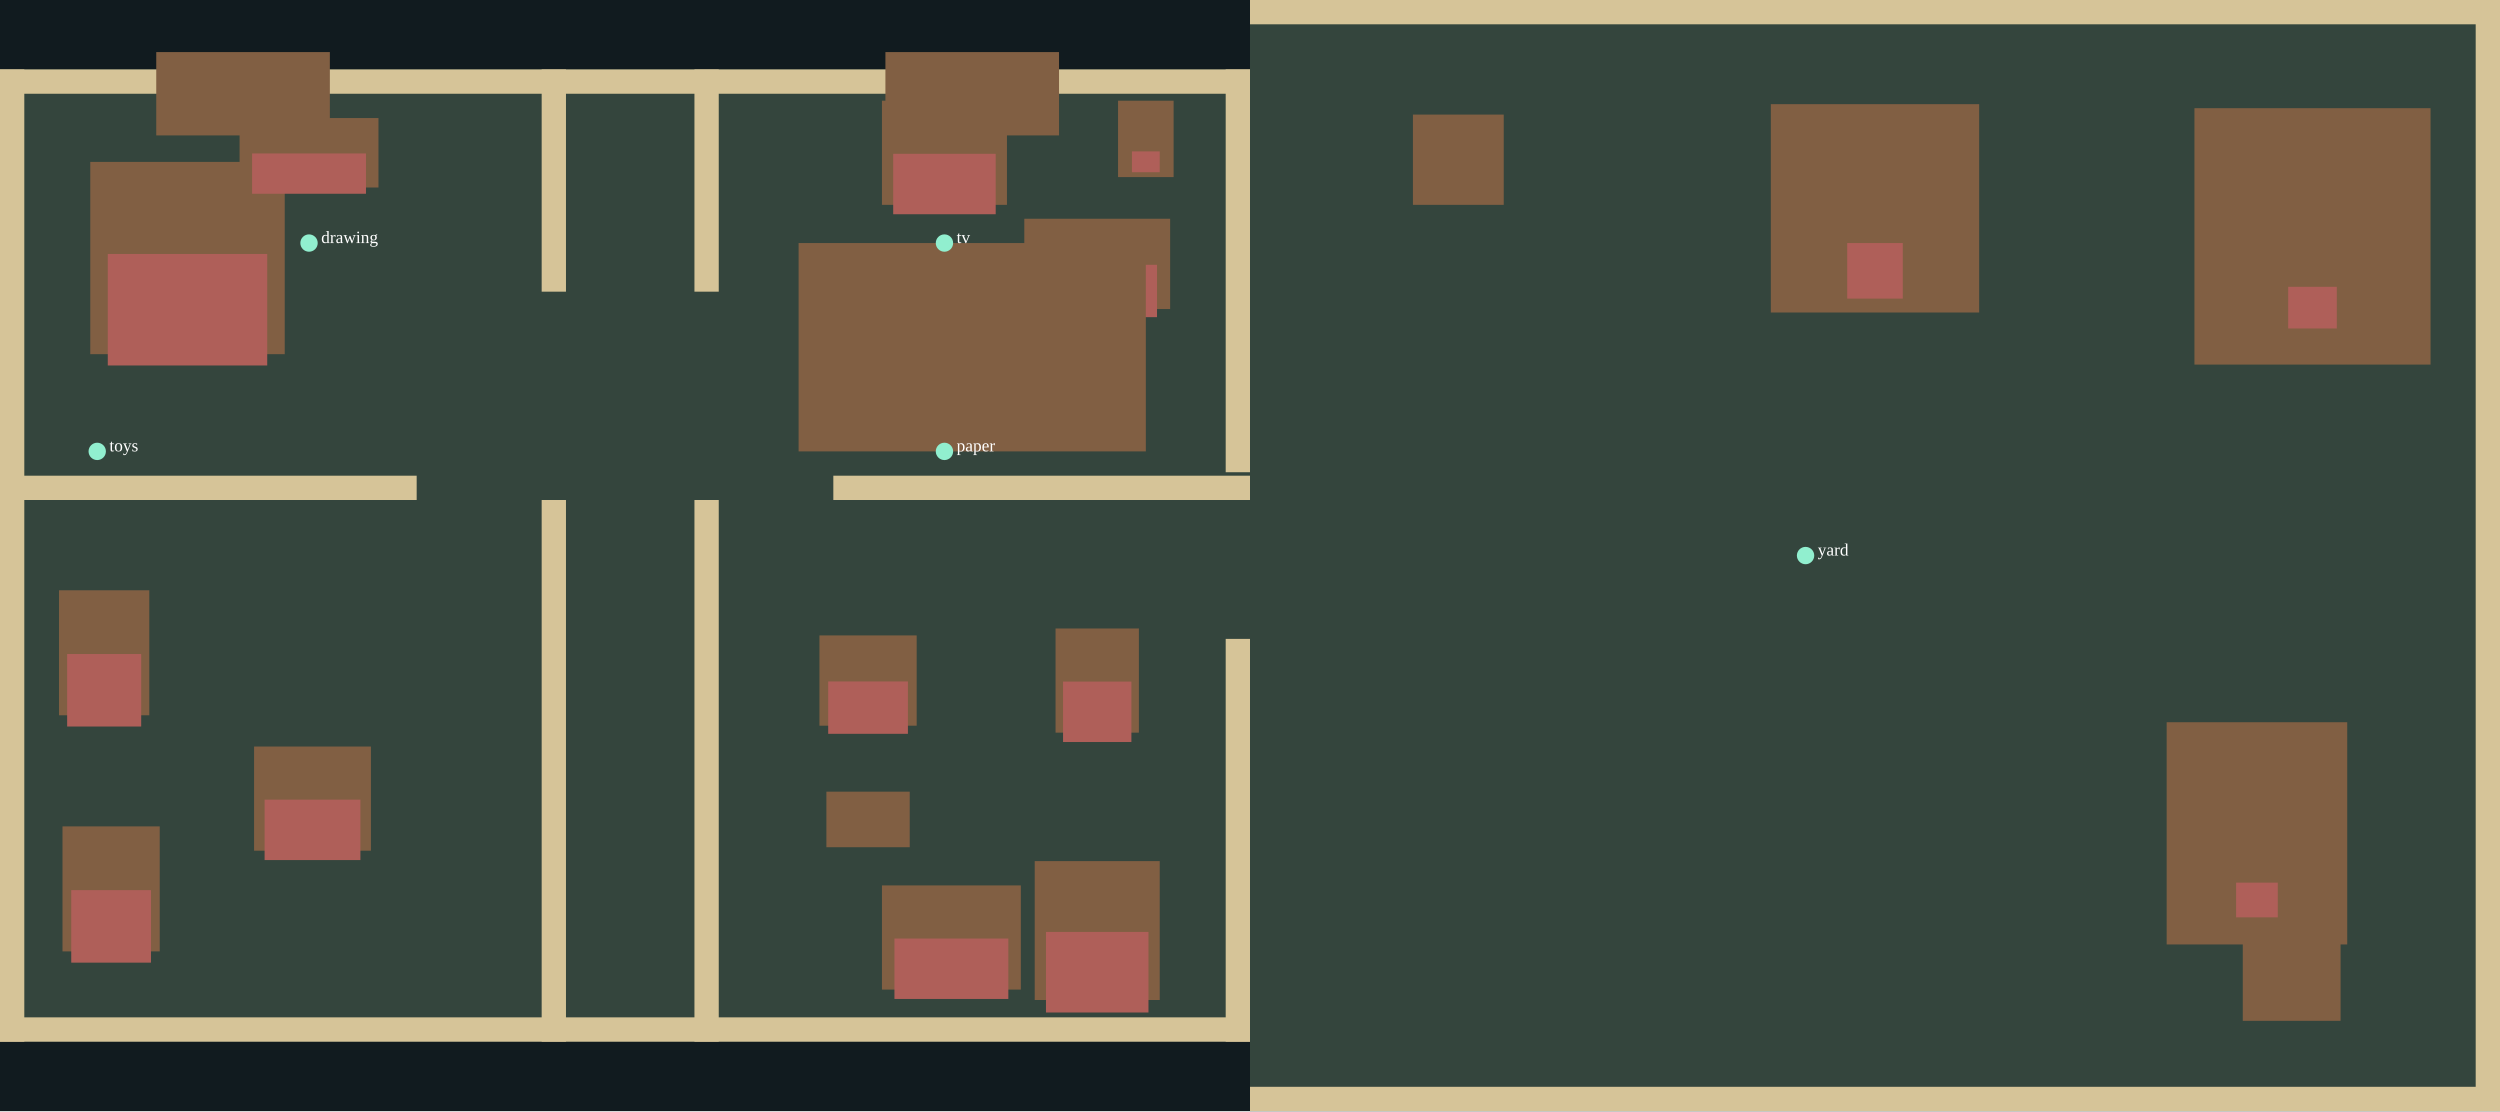
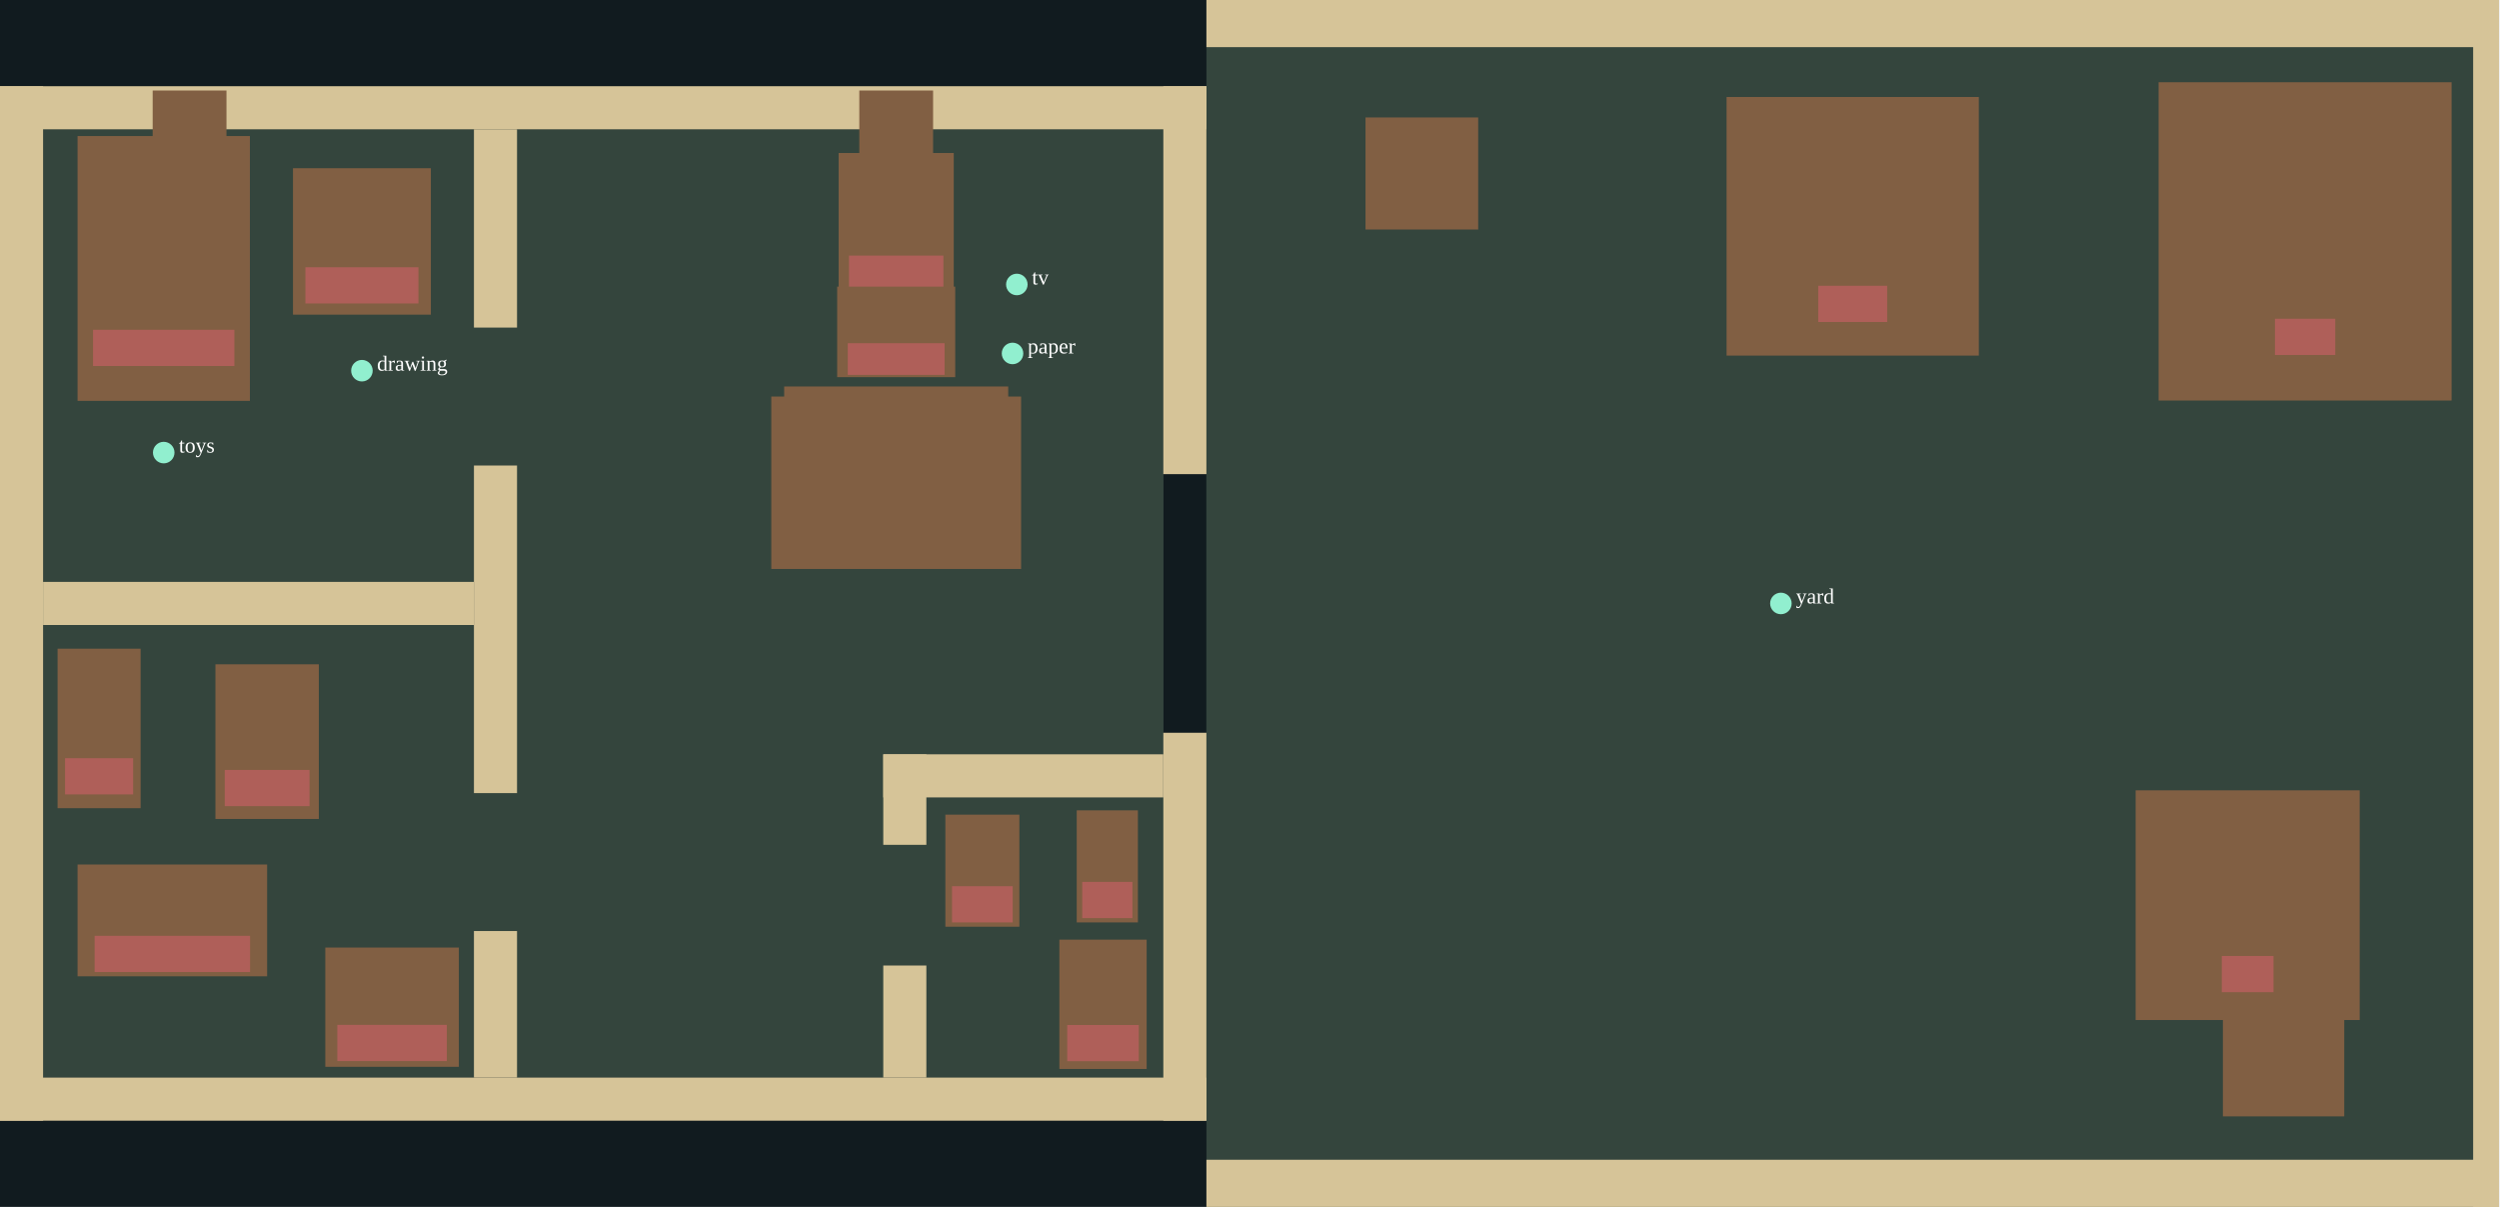
- <svg xmlns="http://www.w3.org/2000/svg" viewBox="0 0 1440 640">
+ <svg xmlns="http://www.w3.org/2000/svg" viewBox="0 0 1160 560">
  <rect width="100%" height="100%" fill="#111b1f" />
-   <rect x="0" y="40" width="720" height="560" fill="#34453d" />
-   <rect x="0" y="40" width="320" height="240" fill="#34453d" />
-   <rect x="0" y="360" width="320" height="240" fill="#34453d" />
-   <rect x="320" y="40" width="80" height="560" fill="#34453d" />
-   <rect x="400" y="40" width="320" height="240" fill="#34453d" />
-   <rect x="400" y="360" width="320" height="240" fill="#34453d" />
-   <rect x="720" y="0" width="720" height="640" fill="#34453d" />
-   <rect x="720" y="280" width="280" height="80" fill="#34453d" />
-   <rect x="0" y="40" width="14" height="560" fill="#d6c498" />
-   <rect x="0" y="40" width="720" height="14" fill="#d6c498" />
-   <rect x="0" y="586" width="720" height="14" fill="#d6c498" />
-   <rect x="706" y="40" width="14" height="232" fill="#d6c498" />
-   <rect x="706" y="368" width="14" height="232" fill="#d6c498" />
-   <rect x="312" y="40" width="14" height="128" fill="#d6c498" />
-   <rect x="312" y="288" width="14" height="312" fill="#d6c498" />
-   <rect x="0" y="274" width="240" height="14" fill="#d6c498" />
-   <rect x="400" y="40" width="14" height="128" fill="#d6c498" />
-   <rect x="400" y="288" width="14" height="312" fill="#d6c498" />
-   <rect x="480" y="274" width="240" height="14" fill="#d6c498" />
-   <rect x="1426" y="0" width="14" height="640" fill="#d6c498" />
-   <rect x="720" y="0" width="720" height="14" fill="#d6c498" />
-   <rect x="720" y="626" width="720" height="14" fill="#d6c498" />
-   <rect x="52" y="93.258" width="112" height="110.742" fill="#815f43" />
-   <rect x="62.08" y="146.285" width="91.84" height="64.23" fill="#af5f59" />
-   <rect x="138" y="68" width="80" height="40" fill="#815f43" />
-   <rect x="145.2" y="88.4" width="65.6" height="23.2" fill="#af5f59" />
-   <rect x="36" y="476" width="56" height="72" fill="#815f43" />
-   <rect x="41.04" y="512.72" width="45.92" height="41.76" fill="#af5f59" />
-   <rect x="146.35" y="430" width="67.3" height="60" fill="#815f43" />
-   <rect x="152.407" y="460.6" width="55.186" height="34.8" fill="#af5f59" />
-   <rect x="34" y="340" width="52" height="72" fill="#815f43" />
-   <rect x="38.68" y="376.72" width="42.64" height="41.76" fill="#af5f59" />
-   <rect x="508" y="58" width="72" height="60" fill="#815f43" />
-   <rect x="514.48" y="88.6" width="59.04" height="34.8" fill="#af5f59" />
-   <rect x="590" y="126" width="84" height="52" fill="#815f43" />
-   <rect x="597.56" y="152.52" width="68.88" height="30.16" fill="#af5f59" />
-   <rect x="512" y="202" width="64" height="36" fill="#815f43" />
-   <rect x="517.76" y="220.36" width="52.48" height="20.88" fill="#af5f59" />
-   <rect x="508" y="510" width="80" height="60" fill="#815f43" />
-   <rect x="515.2" y="540.6" width="65.6" height="34.8" fill="#af5f59" />
-   <rect x="1020" y="60" width="120" height="120" fill="#815f43" />
-   <rect x="1064" y="140" width="32" height="32" fill="#af5f59" />
-   <rect x="460" y="140" width="200" height="120" fill="#815f43" />
-   <rect x="560" y="236" width="0" height="0" fill="#af5f59" />
-   <rect x="90" y="30" width="100" height="48" fill="#815f43" />
-   <rect x="140" y="68.4" width="0" height="0" fill="#af5f59" />
-   <rect x="510" y="30" width="100" height="48" fill="#815f43" />
-   <rect x="560" y="68.4" width="0" height="0" fill="#af5f59" />
-   <rect x="608" y="362" width="48" height="60" fill="#815f43" />
-   <rect x="612.32" y="392.6" width="39.36" height="34.8" fill="#af5f59" />
-   <rect x="596" y="496" width="72" height="80" fill="#815f43" />
-   <rect x="602.48" y="536.8" width="59.04" height="46.4" fill="#af5f59" />
-   <rect x="472" y="366" width="56" height="52" fill="#815f43" />
-   <rect x="477.04" y="392.52" width="45.92" height="30.16" fill="#af5f59" />
-   <rect x="476" y="456" width="48" height="32" fill="#815f43" />
-   <rect x="500" y="481.6" width="0" height="0" fill="#af5f59" />
-   <rect x="644" y="58" width="32" height="44" fill="#815f43" />
-   <rect x="652" y="87.2" width="16" height="12" fill="#af5f59" />
-   <rect x="1291.838" y="532" width="56.325" height="56" fill="#815f43" />
-   <rect x="1320" y="576.8" width="0" height="0" fill="#af5f59" />
-   <rect x="813.849" y="66" width="52.301" height="52" fill="#815f43" />
-   <rect x="840" y="107.6" width="0" height="0" fill="#af5f59" />
-   <rect x="1264" y="62.317" width="136" height="147.683" fill="#815f43" />
-   <rect x="1318" y="165.2" width="28" height="24" fill="#af5f59" />
-   <rect x="1248" y="416" width="104" height="128" fill="#815f43" />
-   <rect x="1288" y="508.4" width="24" height="20" fill="#af5f59" />
-   <circle cx="544" cy="140" r="5" fill="#91efcf" />
-   <text x="551" y="140" fill="white" font-size="10">tv</text>
-   <circle cx="544" cy="260" r="5" fill="#91efcf" />
-   <text x="551" y="260" fill="white" font-size="10">paper</text>
-   <circle cx="178" cy="140" r="5" fill="#91efcf" />
-   <text x="185" y="140" fill="white" font-size="10">drawing</text>
-   <circle cx="56" cy="260" r="5" fill="#91efcf" />
-   <text x="63" y="260" fill="white" font-size="10">toys</text>
-   <circle cx="1040" cy="320" r="5" fill="#91efcf" />
-   <text x="1047" y="320" fill="white" font-size="10">yard</text>
+   <rect x="560" y="0" width="600" height="560" fill="#34453d" />
+   <rect x="560" y="218.75" width="233.333" height="121.25" fill="#34453d" />
+   <rect x="20" y="60" width="520" height="440" fill="#34453d" />
+   <rect x="20" y="60" width="200" height="210" fill="#34453d" />
+   <rect x="20" y="290" width="200" height="210" fill="#34453d" />
+   <rect x="240" y="60" width="300" height="440" fill="#34453d" />
+   <rect x="430" y="370" width="110" height="130" fill="#34453d" />
+   <rect x="0" y="40" width="20" height="480" fill="#d6c498" />
+   <rect x="0" y="500" width="560" height="20" fill="#d6c498" />
+   <rect x="0" y="40" width="560" height="20" fill="#d6c498" />
+   <rect x="540" y="340" width="20" height="180" fill="#d6c498" />
+   <rect x="540" y="40" width="20" height="180" fill="#d6c498" />
+   <rect x="220" y="432" width="20" height="68" fill="#d6c498" />
+   <rect x="220" y="216" width="20" height="152" fill="#d6c498" />
+   <rect x="220" y="60" width="20" height="92" fill="#d6c498" />
+   <rect x="20" y="270" width="200" height="20" fill="#d6c498" />
+   <rect x="410" y="448" width="20" height="52" fill="#d6c498" />
+   <rect x="410" y="350" width="20" height="42" fill="#d6c498" />
+   <rect x="410" y="350" width="130" height="20" fill="#d6c498" />
+   <rect x="1148" y="0" width="12" height="560" fill="#d6c498" />
+   <rect x="560" y="538.125" width="600" height="21.875" fill="#d6c498" />
+   <rect x="560" y="0" width="600" height="21.875" fill="#d6c498" />
+   <rect x="801.452" y="45" width="117.097" height="120" fill="#815f43" />
+   <rect x="844" y="132.6" width="32" height="16.8" fill="#af5f59" />
+   <rect x="1031.838" y="462" width="56.325" height="56" fill="#815f43" />
+   <rect x="1060" y="506.8" width="0" height="0" fill="#af5f59" />
+   <rect x="633.849" y="54.5" width="52.301" height="52" fill="#815f43" />
+   <rect x="660" y="96.1" width="0" height="0" fill="#af5f59" />
+   <rect x="1002" y="38.159" width="136" height="147.683" fill="#815f43" />
+   <rect x="1056" y="147.905" width="28" height="16.8" fill="#af5f59" />
+   <rect x="991.333" y="366.711" width="104" height="106.579" fill="#815f43" />
+   <rect x="1031.333" y="443.574" width="24" height="16.8" fill="#af5f59" />
+   <rect x="36" y="63.131" width="80" height="122.869" fill="#815f43" />
+   <rect x="43.2" y="153.026" width="65.6" height="16.8" fill="#af5f59" />
+   <rect x="136" y="78.055" width="64" height="67.945" fill="#815f43" />
+   <rect x="141.76" y="124.011" width="52.48" height="16.8" fill="#af5f59" />
+   <rect x="26.729" y="301" width="38.542" height="74" fill="#815f43" />
+   <rect x="30.198" y="351.8" width="31.604" height="16.8" fill="#af5f59" />
+   <rect x="100" y="308.233" width="48" height="71.767" fill="#815f43" />
+   <rect x="104.32" y="357.247" width="39.36" height="16.8" fill="#af5f59" />
+   <rect x="36" y="401.134" width="88" height="51.866" fill="#815f43" />
+   <rect x="43.92" y="434.227" width="72.16" height="16.8" fill="#af5f59" />
+   <rect x="151" y="439.665" width="62" height="55.336" fill="#815f43" />
+   <rect x="156.58" y="475.533" width="50.84" height="16.8" fill="#af5f59" />
+   <rect x="389.277" y="71" width="53.446" height="70" fill="#815f43" />
+   <rect x="394.087" y="118.6" width="43.826" height="16.8" fill="#af5f59" />
+   <rect x="364" y="179.328" width="104" height="59.672" fill="#815f43" />
+   <rect x="373.36" y="218.666" width="85.28" height="16.8" fill="#af5f59" />
+   <rect x="388.6" y="133" width="54.8" height="42" fill="#815f43" />
+   <rect x="393.532" y="159.25" width="44.936" height="14.7" fill="#af5f59" />
+   <rect x="499.801" y="376" width="28.397" height="52" fill="#815f43" />
+   <rect x="502.357" y="409.2" width="23.286" height="16.8" fill="#af5f59" />
+   <rect x="491.743" y="436" width="40.514" height="60" fill="#815f43" />
+   <rect x="495.389" y="475.6" width="33.222" height="16.8" fill="#af5f59" />
+   <rect x="438.823" y="378" width="34.354" height="52" fill="#815f43" />
+   <rect x="441.915" y="411.2" width="28.17" height="16.8" fill="#af5f59" />
+   <rect x="358.021" y="184" width="115.958" height="80" fill="#815f43" />
+   <rect x="416" y="248" width="0" height="0" fill="#af5f59" />
+   <rect x="70.872" y="42" width="34.255" height="32" fill="#815f43" />
+   <rect x="88" y="67.6" width="0" height="0" fill="#af5f59" />
+   <rect x="398.873" y="42" width="34.255" height="32" fill="#815f43" />
+   <rect x="416" y="67.6" width="0" height="0" fill="#af5f59" />
+   <circle cx="472" cy="132" r="5" fill="#91efcf" />
+   <text x="479" y="132" fill="white" font-size="10">tv</text>
+   <circle cx="470" cy="164" r="5" fill="#91efcf" />
+   <text x="477" y="164" fill="white" font-size="10">paper</text>
+   <circle cx="168" cy="172" r="5" fill="#91efcf" />
+   <text x="175" y="172" fill="white" font-size="10">drawing</text>
+   <circle cx="76" cy="210" r="5" fill="#91efcf" />
+   <text x="83" y="210" fill="white" font-size="10">toys</text>
+   <circle cx="826.667" cy="280" r="5" fill="#91efcf" />
+   <text x="833.667" y="280" fill="white" font-size="10">yard</text>
</svg>
